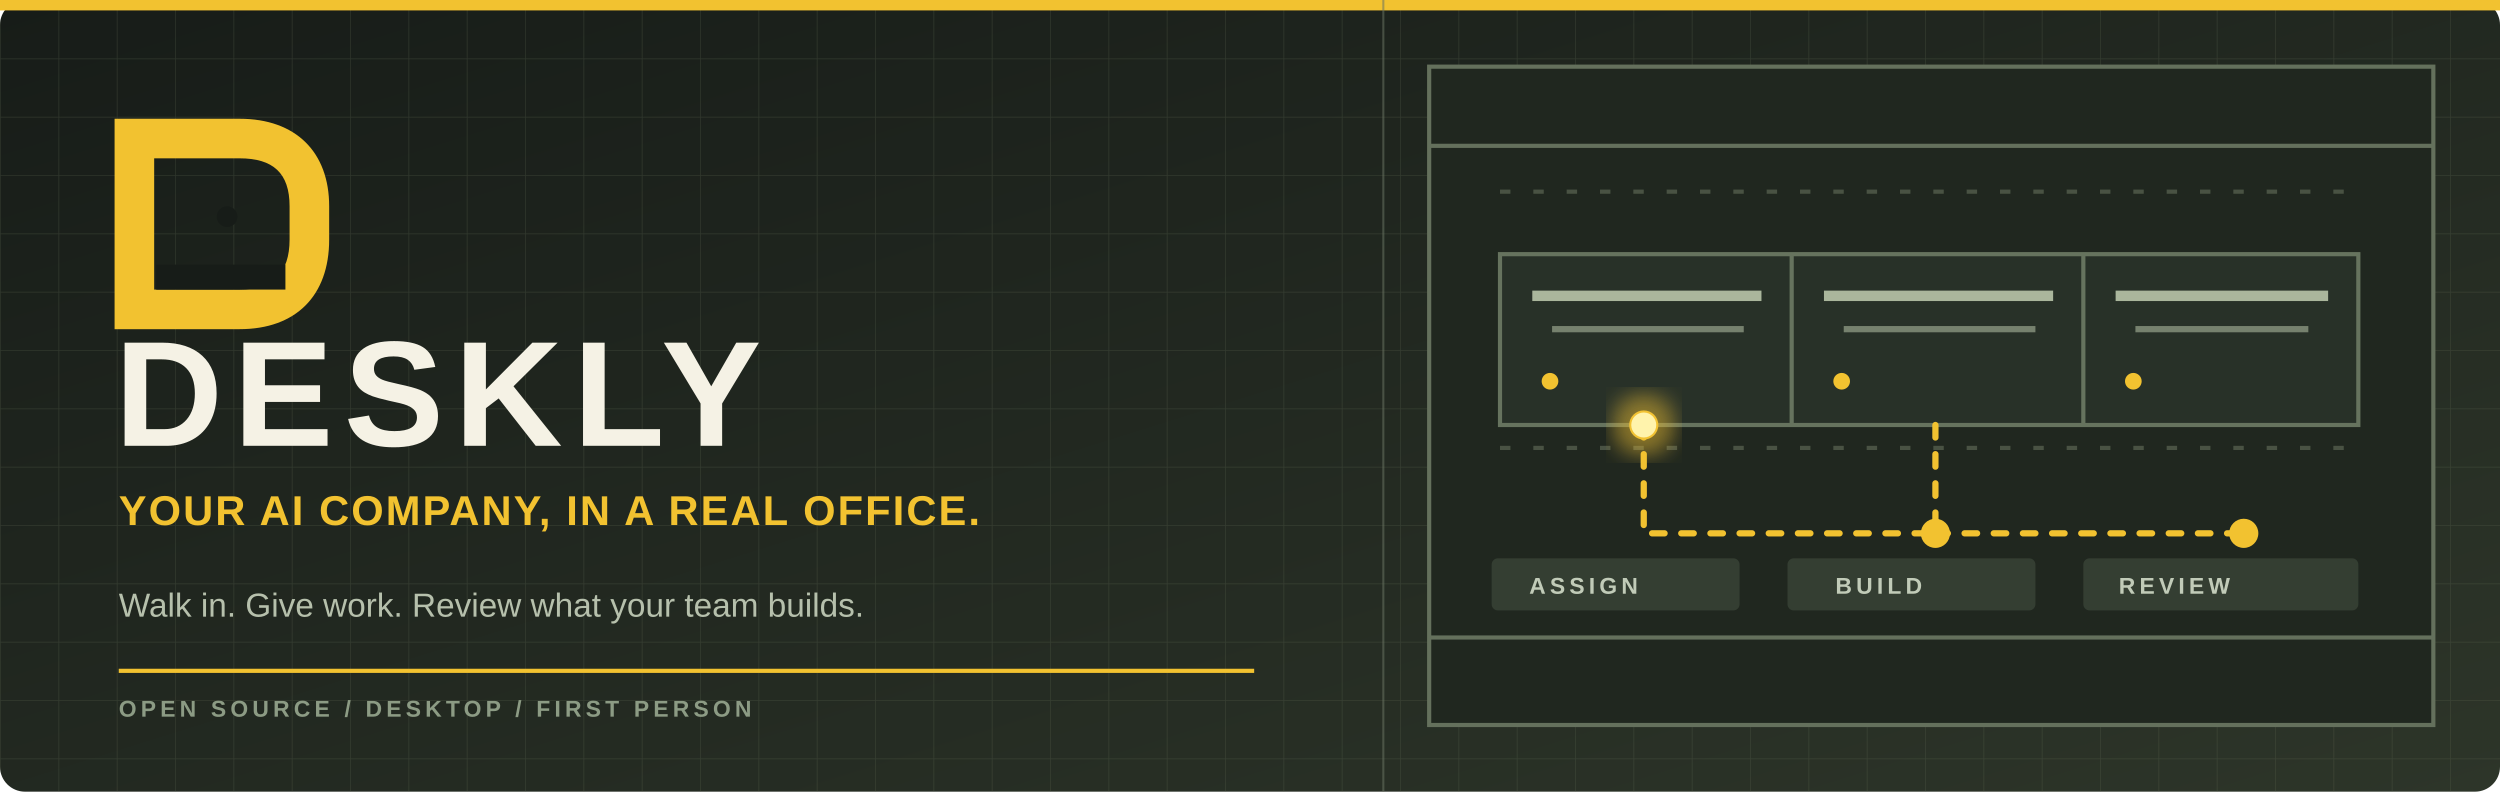
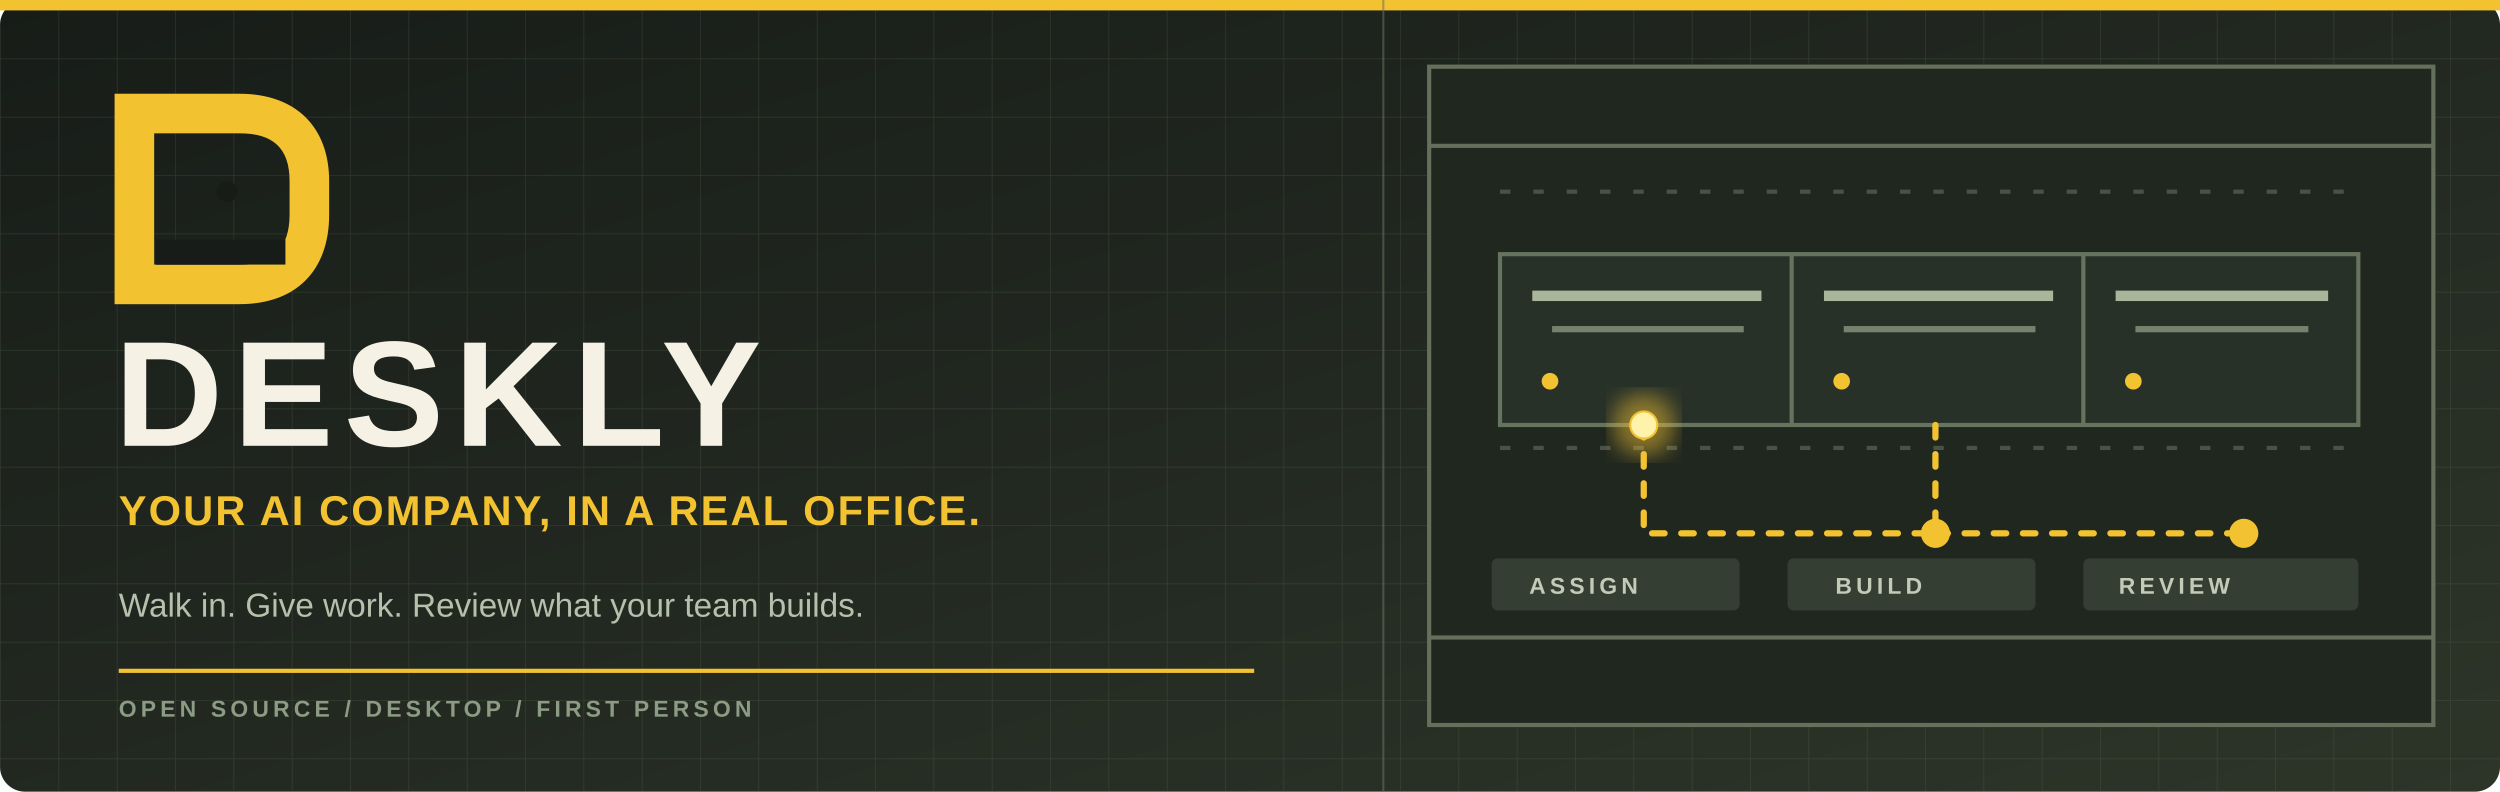
<svg xmlns="http://www.w3.org/2000/svg" viewBox="0 0 1200 380" role="img" aria-labelledby="title desc">
  <defs>
    <linearGradient id="bg" x2="1" y2="1">
      <stop stop-color="#171c18" />
      <stop offset="1" stop-color="#2d3529" />
    </linearGradient>
    <pattern id="grid" width="28" height="28" patternUnits="userSpaceOnUse">
      <path d="M28 0H0V28" fill="none" stroke="#5e6855" stroke-width=".7" opacity=".3" />
    </pattern>
    <filter id="glow">
      <feGaussianBlur stdDeviation="5" />
    </filter>
    <style>
      .signal{animation:travel 7s ease-in-out infinite}
      .signal-glow{animation:travel 7s ease-in-out infinite}
      .desk-light{animation:breathe 3s ease-in-out infinite}
      .desk-light.two{animation-delay:.5s}
      .desk-light.three{animation-delay:1s}
      .scan{animation:scan 5s ease-in-out infinite}
      @keyframes travel{0%,7%{transform:translate(0,0)}31%{transform:translate(140px,0)}56%{transform:translate(140px,52px)}79%,100%{transform:translate(288px,52px)}}
      @keyframes breathe{0%,100%{opacity:.4}50%{opacity:1}}
      @keyframes scan{0%,100%{opacity:.18}50%{opacity:.6}}
      @media (prefers-reduced-motion:reduce){.signal,.signal-glow,.desk-light,.scan{animation:none}}
    </style>
  </defs>
  <rect width="1200" height="380" rx="12" fill="url(#bg)" />
  <rect width="1200" height="380" rx="12" fill="url(#grid)" />
  <path d="M0 0h1200v5H0z" fill="#f2c230" />
  <path d="M664 0v380" stroke="#687260" opacity=".55" />
  <path d="M686 32h482v316H686z" fill="#20271f" stroke="#64705c" stroke-width="2" />
  <path d="M686 70h482M686 306h482" stroke="#64705c" stroke-width="2" />
  <path d="M720 92h412" stroke="#7b876e" stroke-width="2" stroke-dasharray="5 11" opacity=".45" />
  <path d="M720 215h412" stroke="#7b876e" stroke-width="2" stroke-dasharray="5 11" opacity=".45" />
  <path d="M720 122h140v82H720zm140 0h140v82H860zm140 0h132v82h-132z" fill="#283128" stroke="#66735e" stroke-width="2" />
  <path d="M738 142h105M878 142h105M1018 142h97" stroke="#aab69c" stroke-width="5" stroke-linecap="square" />
  <path d="M745 158h92M885 158h92M1025 158h83" stroke="#aab69c" stroke-width="3" opacity=".6" />
  <path d="M789 204v52h140v-52M929 256h148" fill="none" stroke="#f2c230" stroke-width="3" stroke-linecap="round" stroke-dasharray="6 8" />
  <circle cx="789" cy="204" r="7" fill="#f2c230" />
  <circle cx="929" cy="256" r="7" fill="#f2c230" />
  <circle cx="1077" cy="256" r="7" fill="#f2c230" />
  <circle class="signal-glow" cx="789" cy="204" r="15" fill="#f2c230" opacity=".5" filter="url(#glow)" />
  <circle class="signal" cx="789" cy="204" r="6" fill="#fff3ac" />
  <circle class="desk-light" cx="744" cy="183" r="4" fill="#f2c230" />
  <circle class="desk-light two" cx="884" cy="183" r="4" fill="#f2c230" />
  <circle class="desk-light three" cx="1024" cy="183" r="4" fill="#f2c230" />
  <rect x="716" y="268" width="119" height="25" rx="3" fill="#343e32" />
  <rect x="858" y="268" width="119" height="25" rx="3" fill="#343e32" />
  <rect x="1000" y="268" width="132" height="25" rx="3" fill="#343e32" />
  <g fill="#c1cbb8" font-family="Arial,sans-serif" font-size="11" font-weight="bold" letter-spacing="2">
    <text x="734" y="285">ASSIGN</text>
    <text x="881" y="285">BUILD</text>
    <text x="1017" y="285">REVIEW</text>
  </g>
-   <g transform="translate(55 57)">
+   <g transform="translate(55 45)">
    <path d="M0 0h60c27 0 43 16 43 42v16c0 27-16 43-43 43H0V0zm19 19v63h41c16 0 24-8 24-24V42c0-16-8-23-24-23H19z" fill="#f2c230" />
    <path d="M20 70h62v12H20z" fill="#171c18" />
    <circle cx="54" cy="47" r="5" fill="#171c18" />
  </g>
  <text x="55" y="214" fill="#f5f2e5" font-family="Arial,sans-serif" font-size="72" font-weight="800" letter-spacing="5">DESKLY</text>
  <text x="57" y="252" fill="#f2c230" font-family="Arial,sans-serif" font-size="20" font-weight="700" letter-spacing="1">YOUR AI COMPANY, IN A REAL OFFICE.</text>
  <text x="57" y="296" fill="#b6c0ac" font-family="Arial,sans-serif" font-size="16">Walk in. Give work. Review what your team builds.</text>
  <path class="scan" d="M57 322h545" stroke="#f2c230" stroke-width="2" />
  <text x="57" y="344" fill="#8c9b84" font-family="Arial,sans-serif" font-size="11" font-weight="bold" letter-spacing="2">OPEN SOURCE  /  DESKTOP  /  FIRST PERSON</text>
</svg>
